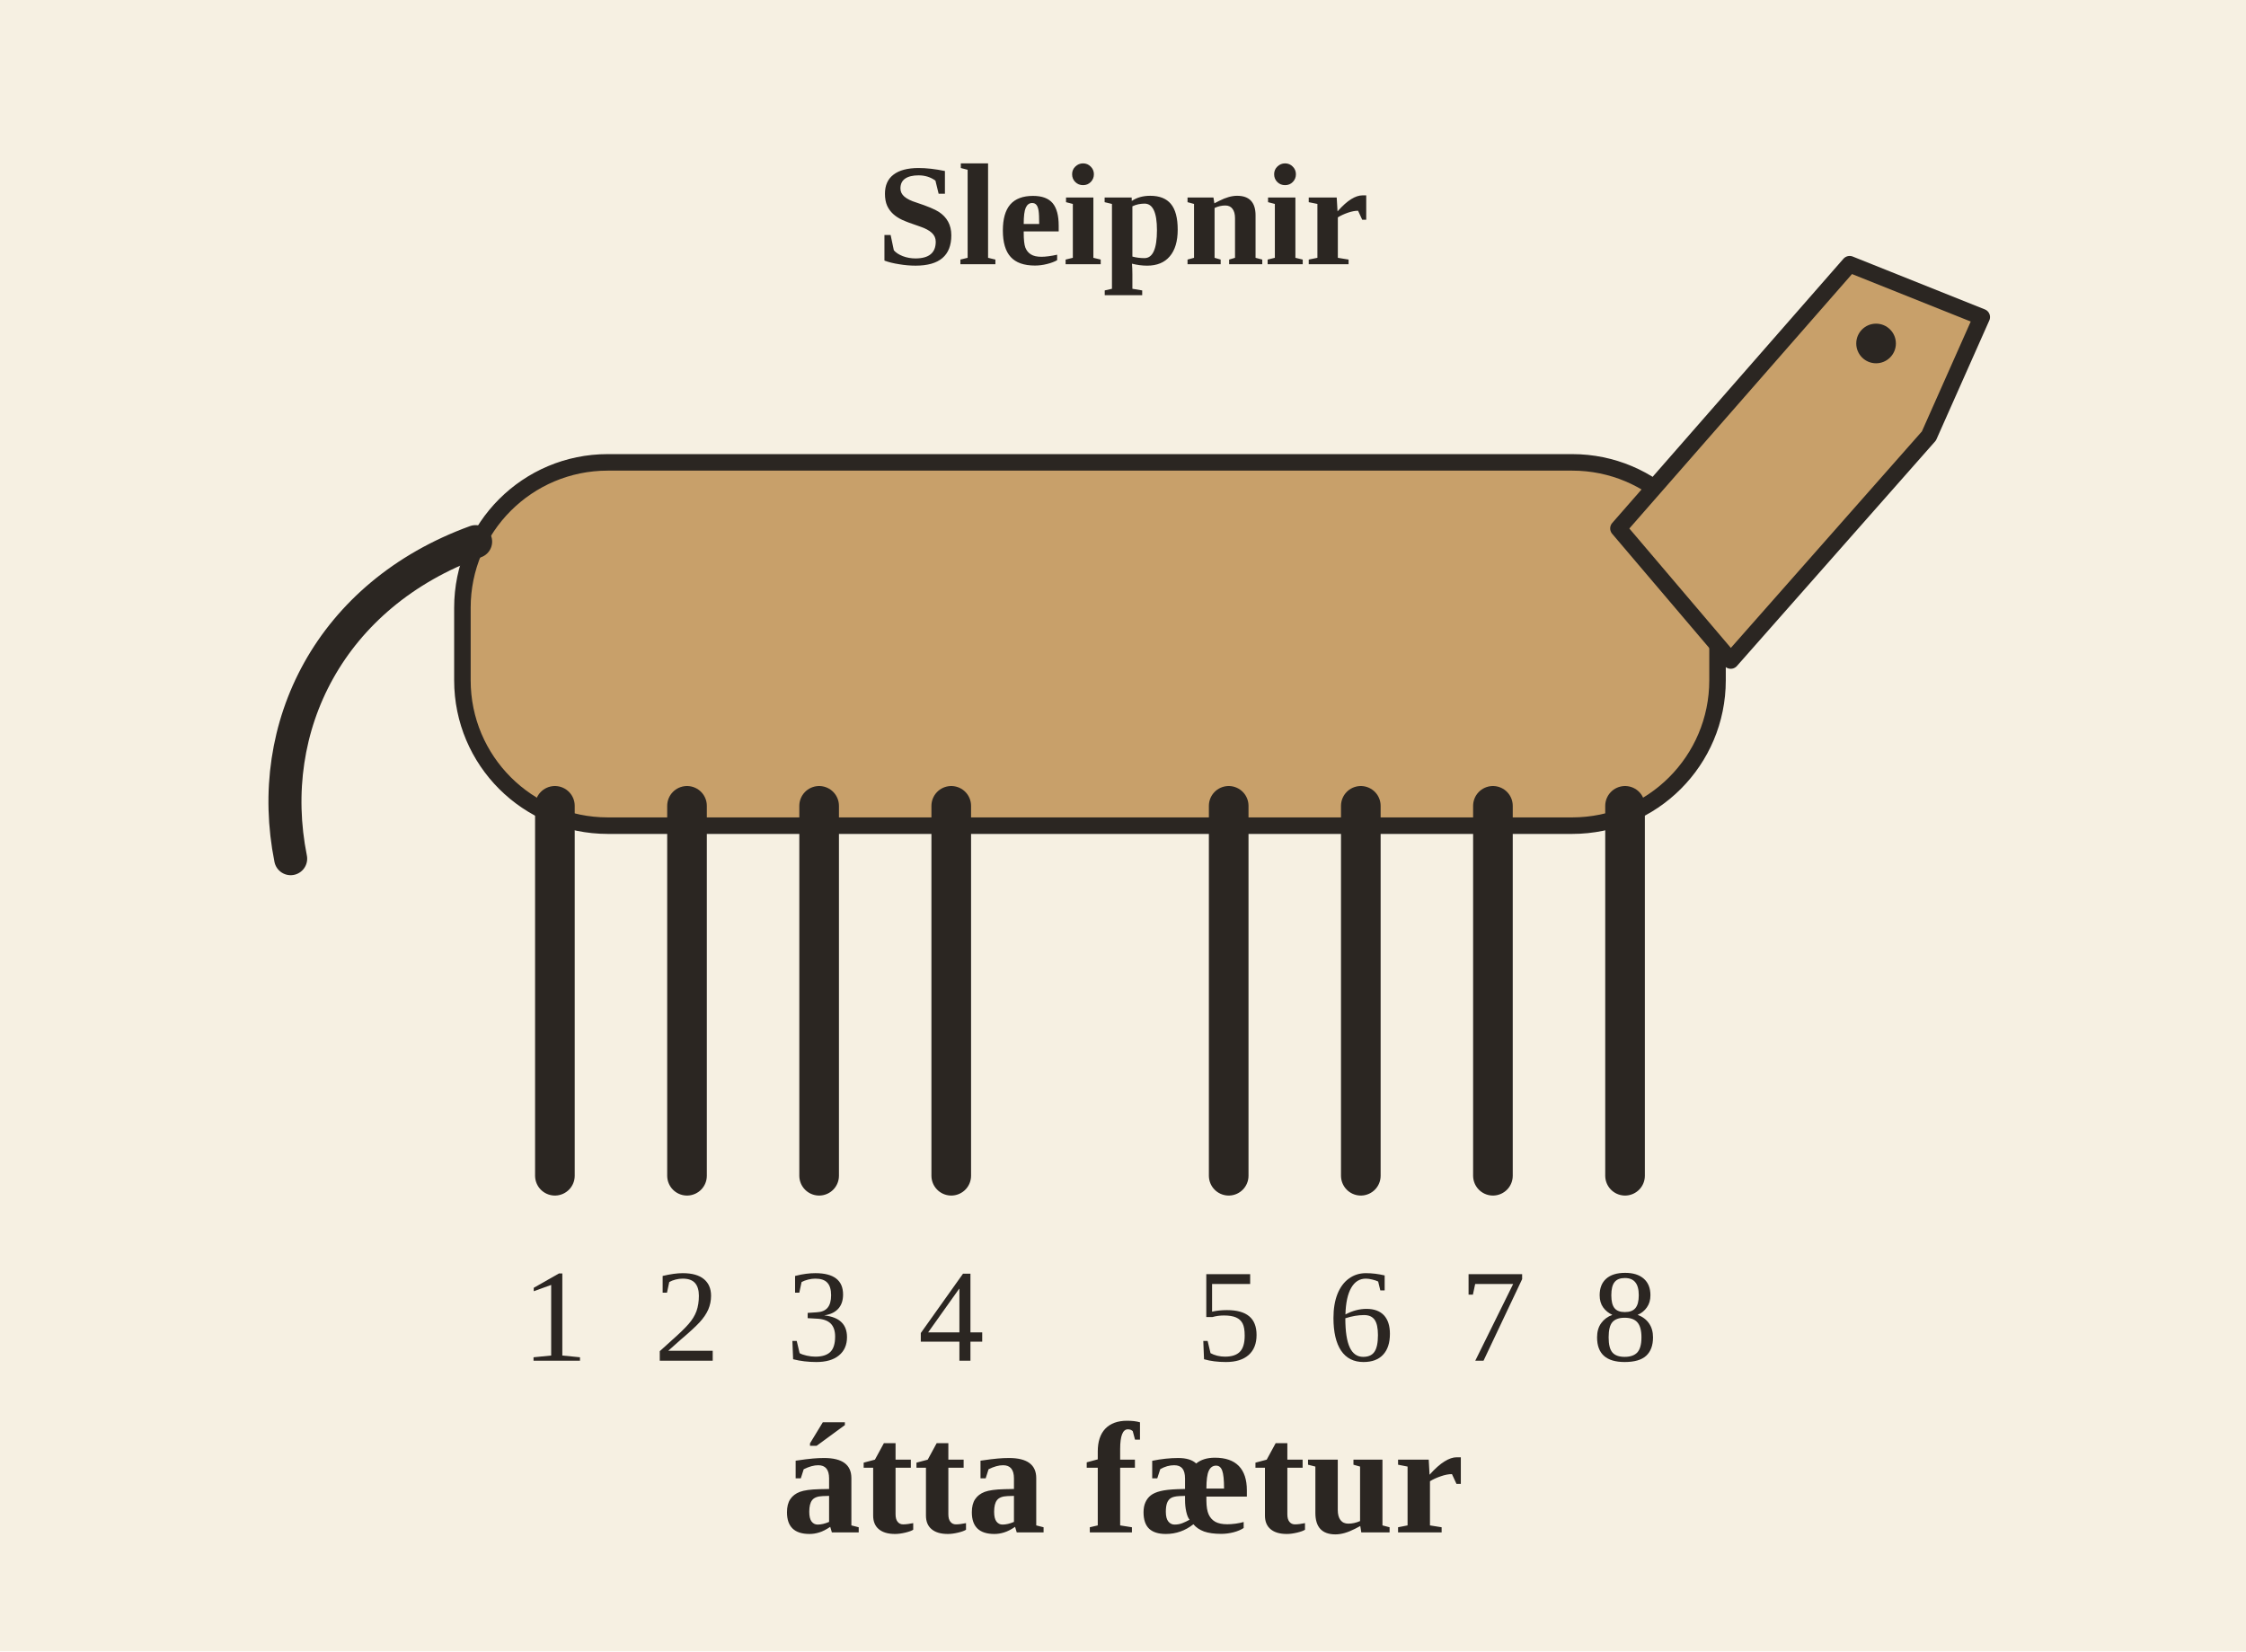
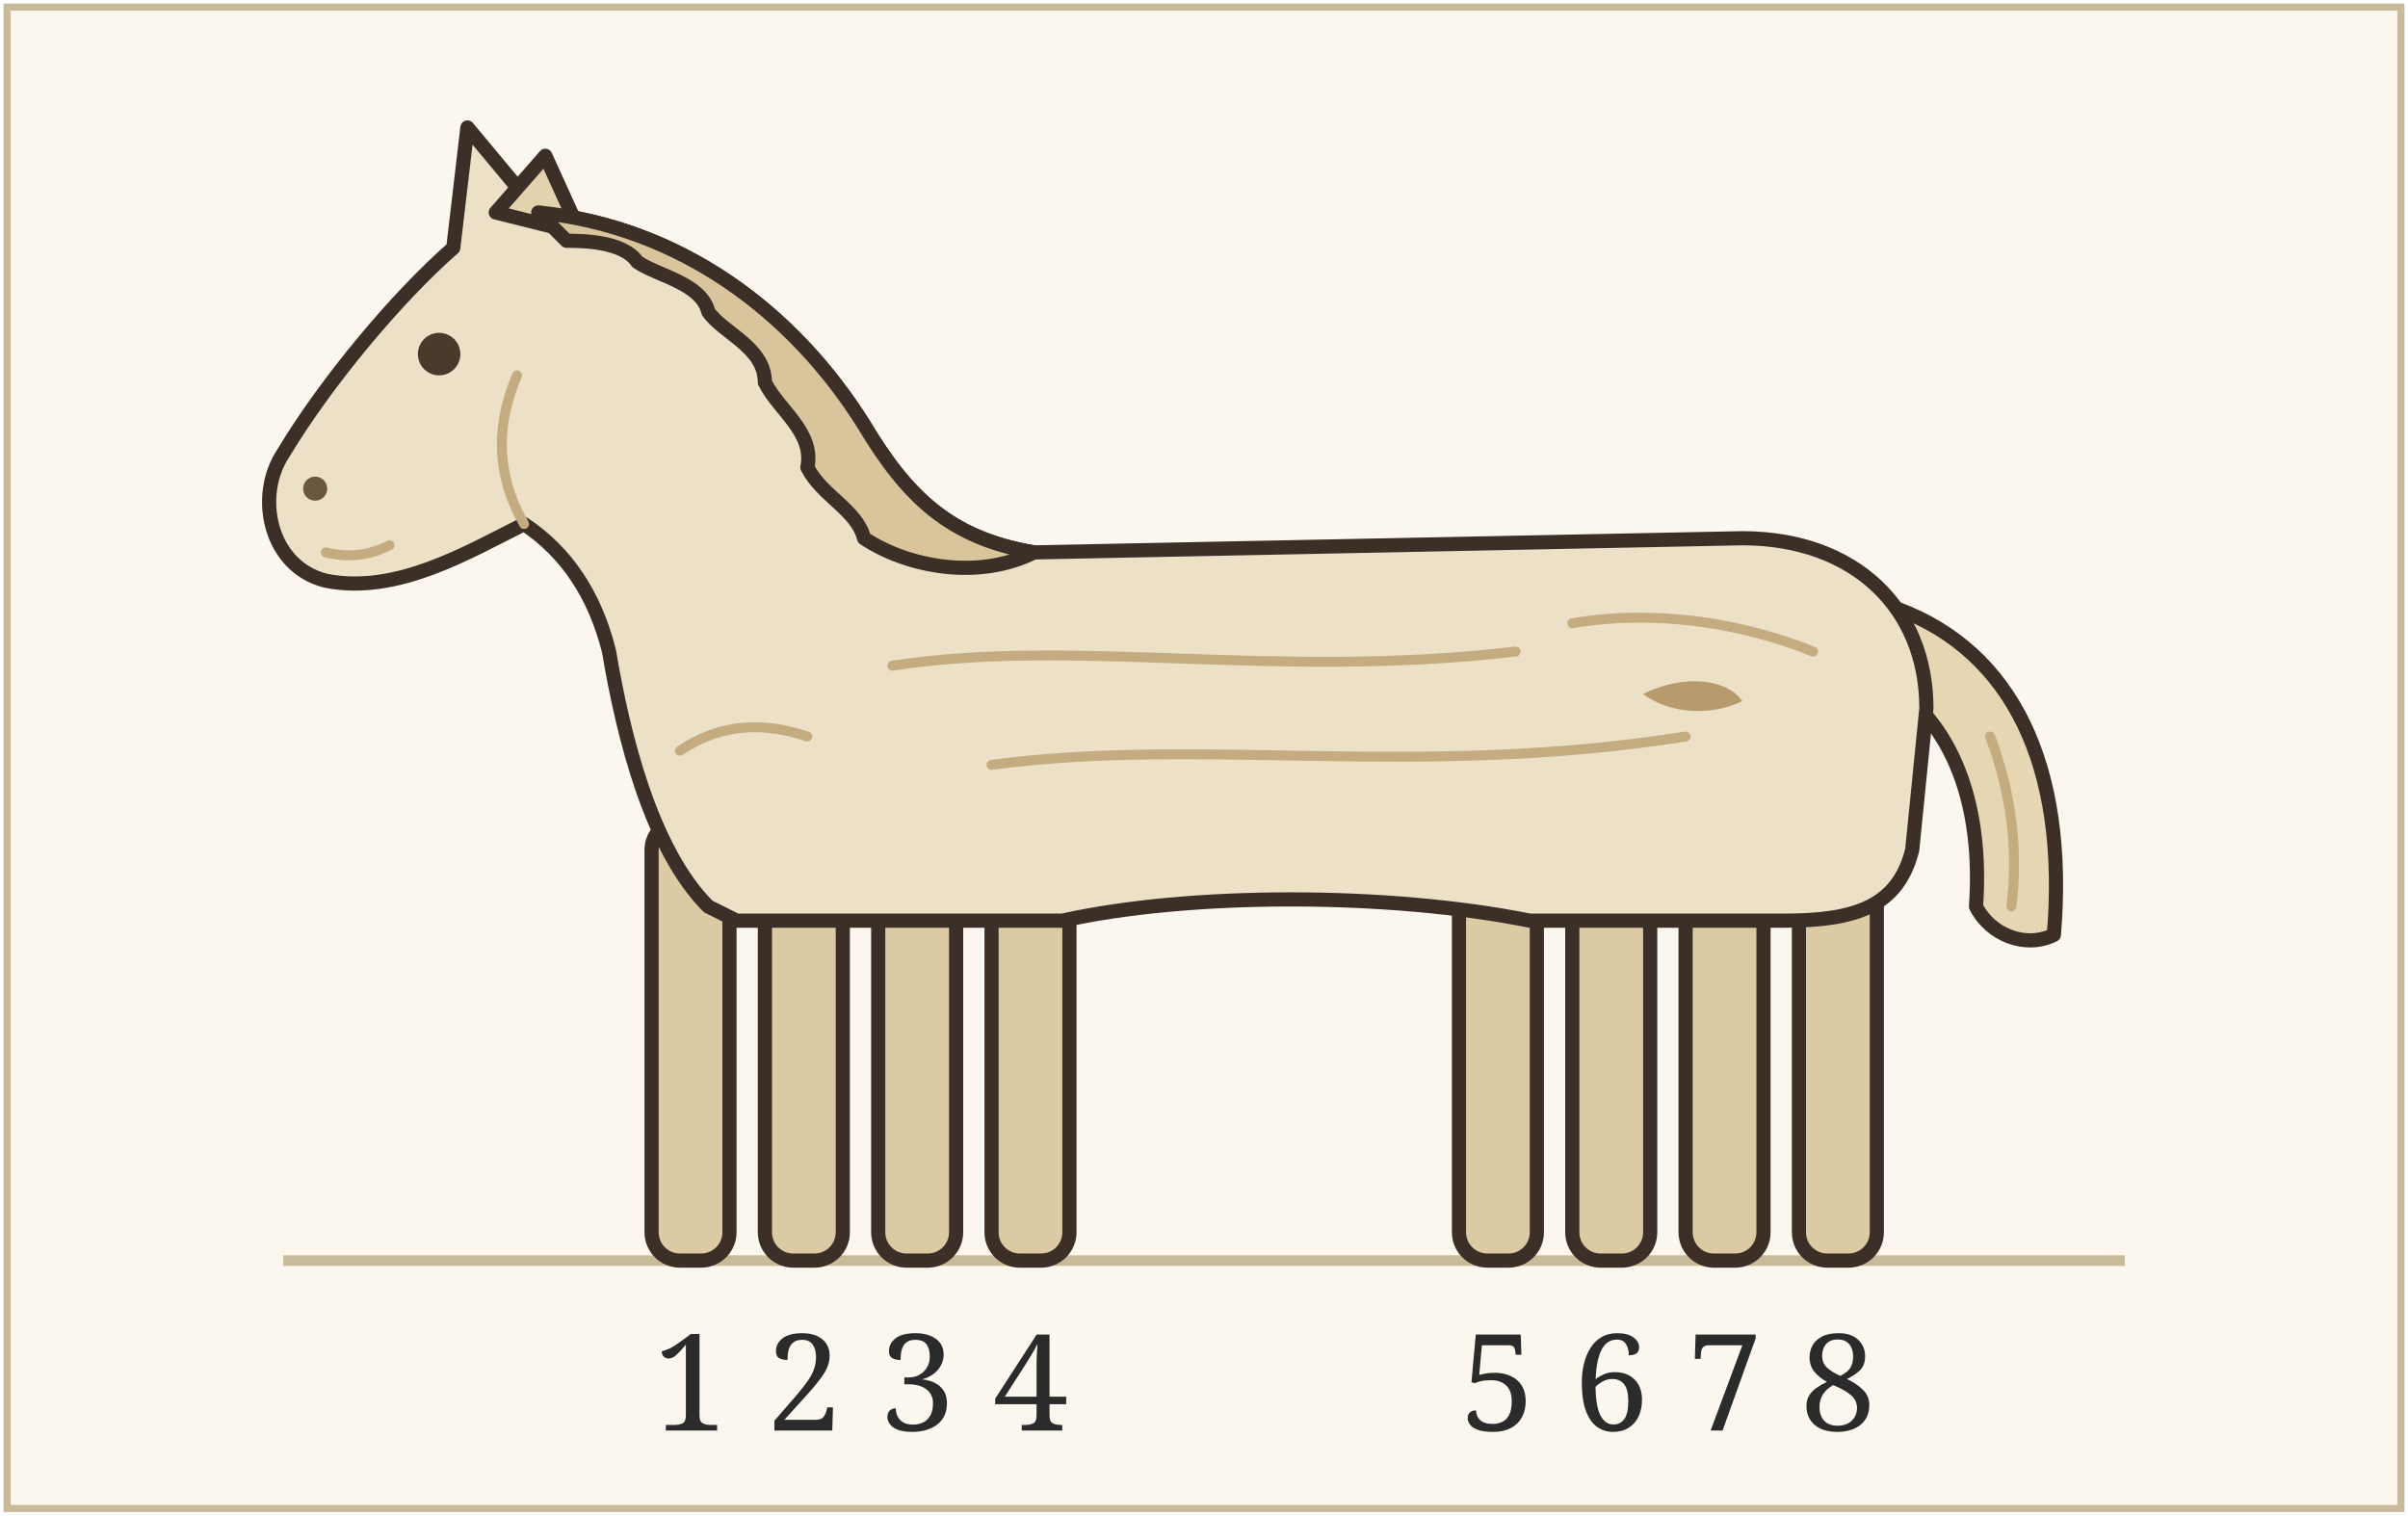
- <svg xmlns="http://www.w3.org/2000/svg" viewBox="0 0 340 250" width="340" height="250" role="img" aria-labelledby="t d">
-   <rect x="0" y="0" width="340" height="250" fill="#f6f0e2" />
-   <rect x="70" y="70" width="190" height="55" rx="22" fill="#c8a06a" stroke="#2b2622" stroke-width="2.5" />
-   <path d="M 245 80 L 280 40 L 300 48 L 292 66 L 262 100 Z" fill="#c8a06a" stroke="#2b2622" stroke-width="2.5" stroke-linejoin="round" />
-   <circle cx="284" cy="52" r="3" fill="#2b2622" />
-   <path d="M 72 82 C 50 90 40 110 44 130" fill="none" stroke="#2b2622" stroke-width="5" stroke-linecap="round" />
-   <line x1="84" y1="122" x2="84" y2="178" stroke="#2b2622" stroke-width="6" stroke-linecap="round" />
-   <text x="84" y="206" font-family="Georgia, 'Times New Roman', serif" font-size="20" text-anchor="middle" font-weight="normal" fill="#2b2622">1</text>
-   <line x1="104" y1="122" x2="104" y2="178" stroke="#2b2622" stroke-width="6" stroke-linecap="round" />
-   <text x="104" y="206" font-family="Georgia, 'Times New Roman', serif" font-size="20" text-anchor="middle" font-weight="normal" fill="#2b2622">2</text>
-   <line x1="124" y1="122" x2="124" y2="178" stroke="#2b2622" stroke-width="6" stroke-linecap="round" />
-   <text x="124" y="206" font-family="Georgia, 'Times New Roman', serif" font-size="20" text-anchor="middle" font-weight="normal" fill="#2b2622">3</text>
-   <line x1="144" y1="122" x2="144" y2="178" stroke="#2b2622" stroke-width="6" stroke-linecap="round" />
-   <text x="144" y="206" font-family="Georgia, 'Times New Roman', serif" font-size="20" text-anchor="middle" font-weight="normal" fill="#2b2622">4</text>
-   <line x1="186" y1="122" x2="186" y2="178" stroke="#2b2622" stroke-width="6" stroke-linecap="round" />
-   <text x="186" y="206" font-family="Georgia, 'Times New Roman', serif" font-size="20" text-anchor="middle" font-weight="normal" fill="#2b2622">5</text>
-   <line x1="206" y1="122" x2="206" y2="178" stroke="#2b2622" stroke-width="6" stroke-linecap="round" />
-   <text x="206" y="206" font-family="Georgia, 'Times New Roman', serif" font-size="20" text-anchor="middle" font-weight="normal" fill="#2b2622">6</text>
-   <line x1="226" y1="122" x2="226" y2="178" stroke="#2b2622" stroke-width="6" stroke-linecap="round" />
-   <text x="226" y="206" font-family="Georgia, 'Times New Roman', serif" font-size="20" text-anchor="middle" font-weight="normal" fill="#2b2622">7</text>
-   <line x1="246" y1="122" x2="246" y2="178" stroke="#2b2622" stroke-width="6" stroke-linecap="round" />
-   <text x="246" y="206" font-family="Georgia, 'Times New Roman', serif" font-size="20" text-anchor="middle" font-weight="normal" fill="#2b2622">8</text>
-   <text x="170" y="40" font-family="Georgia, 'Times New Roman', serif" font-size="22" text-anchor="middle" font-weight="bold" fill="#2b2622">Sleipnir</text>
-   <text x="170" y="232" font-family="Georgia, 'Times New Roman', serif" font-size="24" text-anchor="middle" font-weight="bold" fill="#2b2622">átta fætur</text>
+ <svg xmlns="http://www.w3.org/2000/svg" viewBox="0 0 340 214" width="340" height="214" role="img" aria-labelledby="t d">
+   <style>
+     text { font-family: 'Noto Serif', 'PT Serif', Georgia, serif; fill: #2b2b2b; font-size: 19px; }
+     .i { stroke: #3b2f27; stroke-width: 2; stroke-linejoin: round; stroke-linecap: round; }
+     .g { fill: none; stroke: #c4ab80; stroke-width: 1.4; stroke-linecap: round; }
+     .p { fill: #dccaa4; }
+   </style>
+   <rect x="1" y="1" width="338" height="212" fill="#fbf7ee" stroke="#c9bb9a" />
+   <path d="M40 178 H300" stroke="#c9bb9a" stroke-width="1.5" />
+   <g class="i">
+     <path d="M268 86 C284 92 292 108 290 132 C286 134 281 132 279 128 C280 114 276 102 266 96 Z" fill="#e6d6b4" />
+     <path d="M281 104 C284 112 285 120 284 128" class="g" />
+     <rect class="p" x="92" y="116" width="11" height="62" rx="4" />
+     <rect class="p" x="108" y="116" width="11" height="62" rx="4" />
+     <rect class="p" x="124" y="116" width="11" height="62" rx="4" />
+     <rect class="p" x="140" y="116" width="11" height="62" rx="4" />
+     <rect class="p" x="206" y="116" width="11" height="62" rx="4" />
+     <rect class="p" x="222" y="116" width="11" height="62" rx="4" />
+     <rect class="p" x="238" y="116" width="11" height="62" rx="4" />
+     <rect class="p" x="254" y="116" width="11" height="62" rx="4" />
+     <path d="M100 128 C92 120 88 104 86 92 C84 84 80 78 74 74 C66 78 56 84 46 82 C38 80 36 70 40 64 C46 54 56 42 64 35 L66 18 L76 30 C96 32 112 44 122 60 C128 70 134 76 146 78 L246 76 C262 76 272 86 272 100 L270 120 C268 128 262 130 252 130 L216 130 C196 126 168 126 150 130 L104 130 Z" fill="#ece0c6" />
+     <path d="M70 30 L77 22 L82 33 Z" fill="#e2d2ae" />
+     <path d="M76 30 C96 32 112 44 122 60 C128 70 134 76 146 78 C138 82 128 80 122 76 C121 72 116 70 114 66 C115 61 110 58 108 54 C108 49 102 47 100 44 C99 40 93 39 90 37 C88 34 82 34 80 34 Z" fill="#d9c49c" />
+     <circle cx="62" cy="50" r="3" fill="#4a3a2c" stroke="none" />
+     <circle cx="44.5" cy="69" r="1.7" fill="#6b5640" stroke="none" />
+   </g>
+   <path class="g" d="M126 94 C152 90 180 96 214 92 M140 108 C170 104 200 110 238 104 M222 88 C234 86 246 88 256 92 M96 106 C102 102 108 102 114 104 M74 74 C70 67 70 60 73 53 M46 78 C50 79 53 78 55 77" />
+   <path d="M232 98 C238 95 244 96 246 99 C242 101 236 101 232 98 Z" fill="#b89b6c" />
+   <text x="97.5" y="202" text-anchor="middle">1</text>
+   <text x="113.5" y="202" text-anchor="middle">2</text>
+   <text x="129.5" y="202" text-anchor="middle">3</text>
+   <text x="145.5" y="202" text-anchor="middle">4</text>
+   <text x="211.5" y="202" text-anchor="middle">5</text>
+   <text x="227.5" y="202" text-anchor="middle">6</text>
+   <text x="243.5" y="202" text-anchor="middle">7</text>
+   <text x="259.5" y="202" text-anchor="middle">8</text>
</svg>
